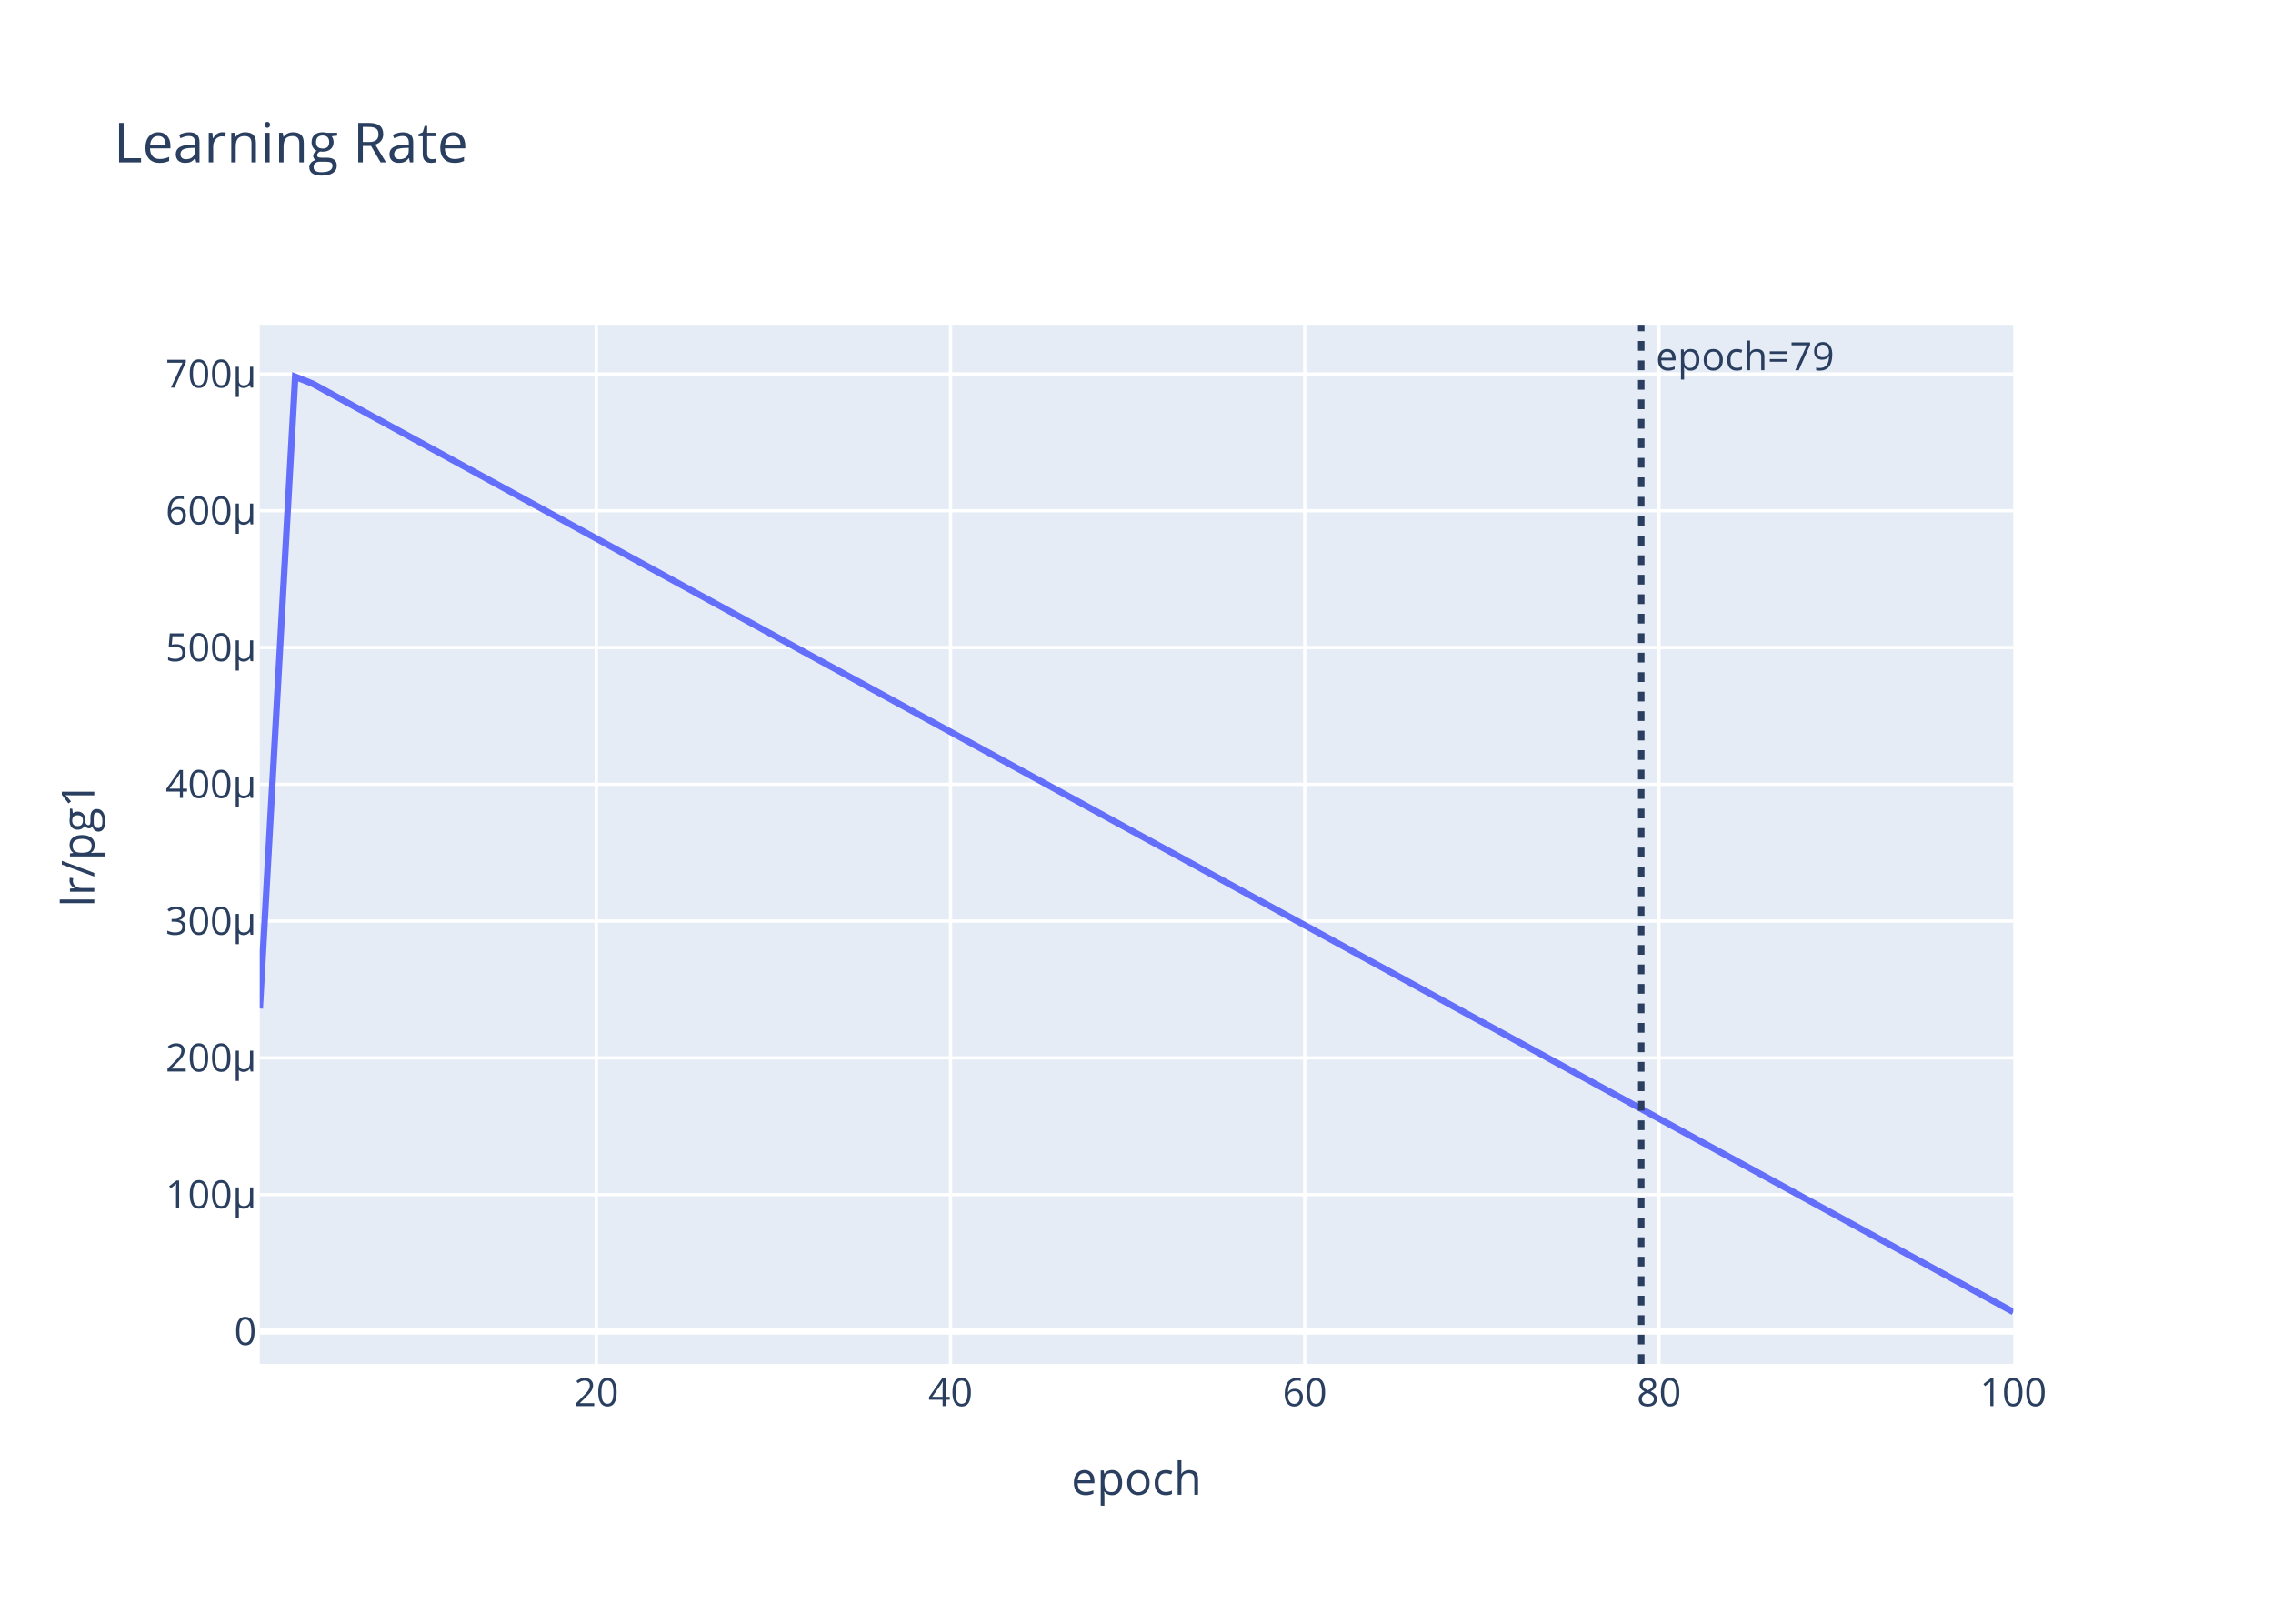
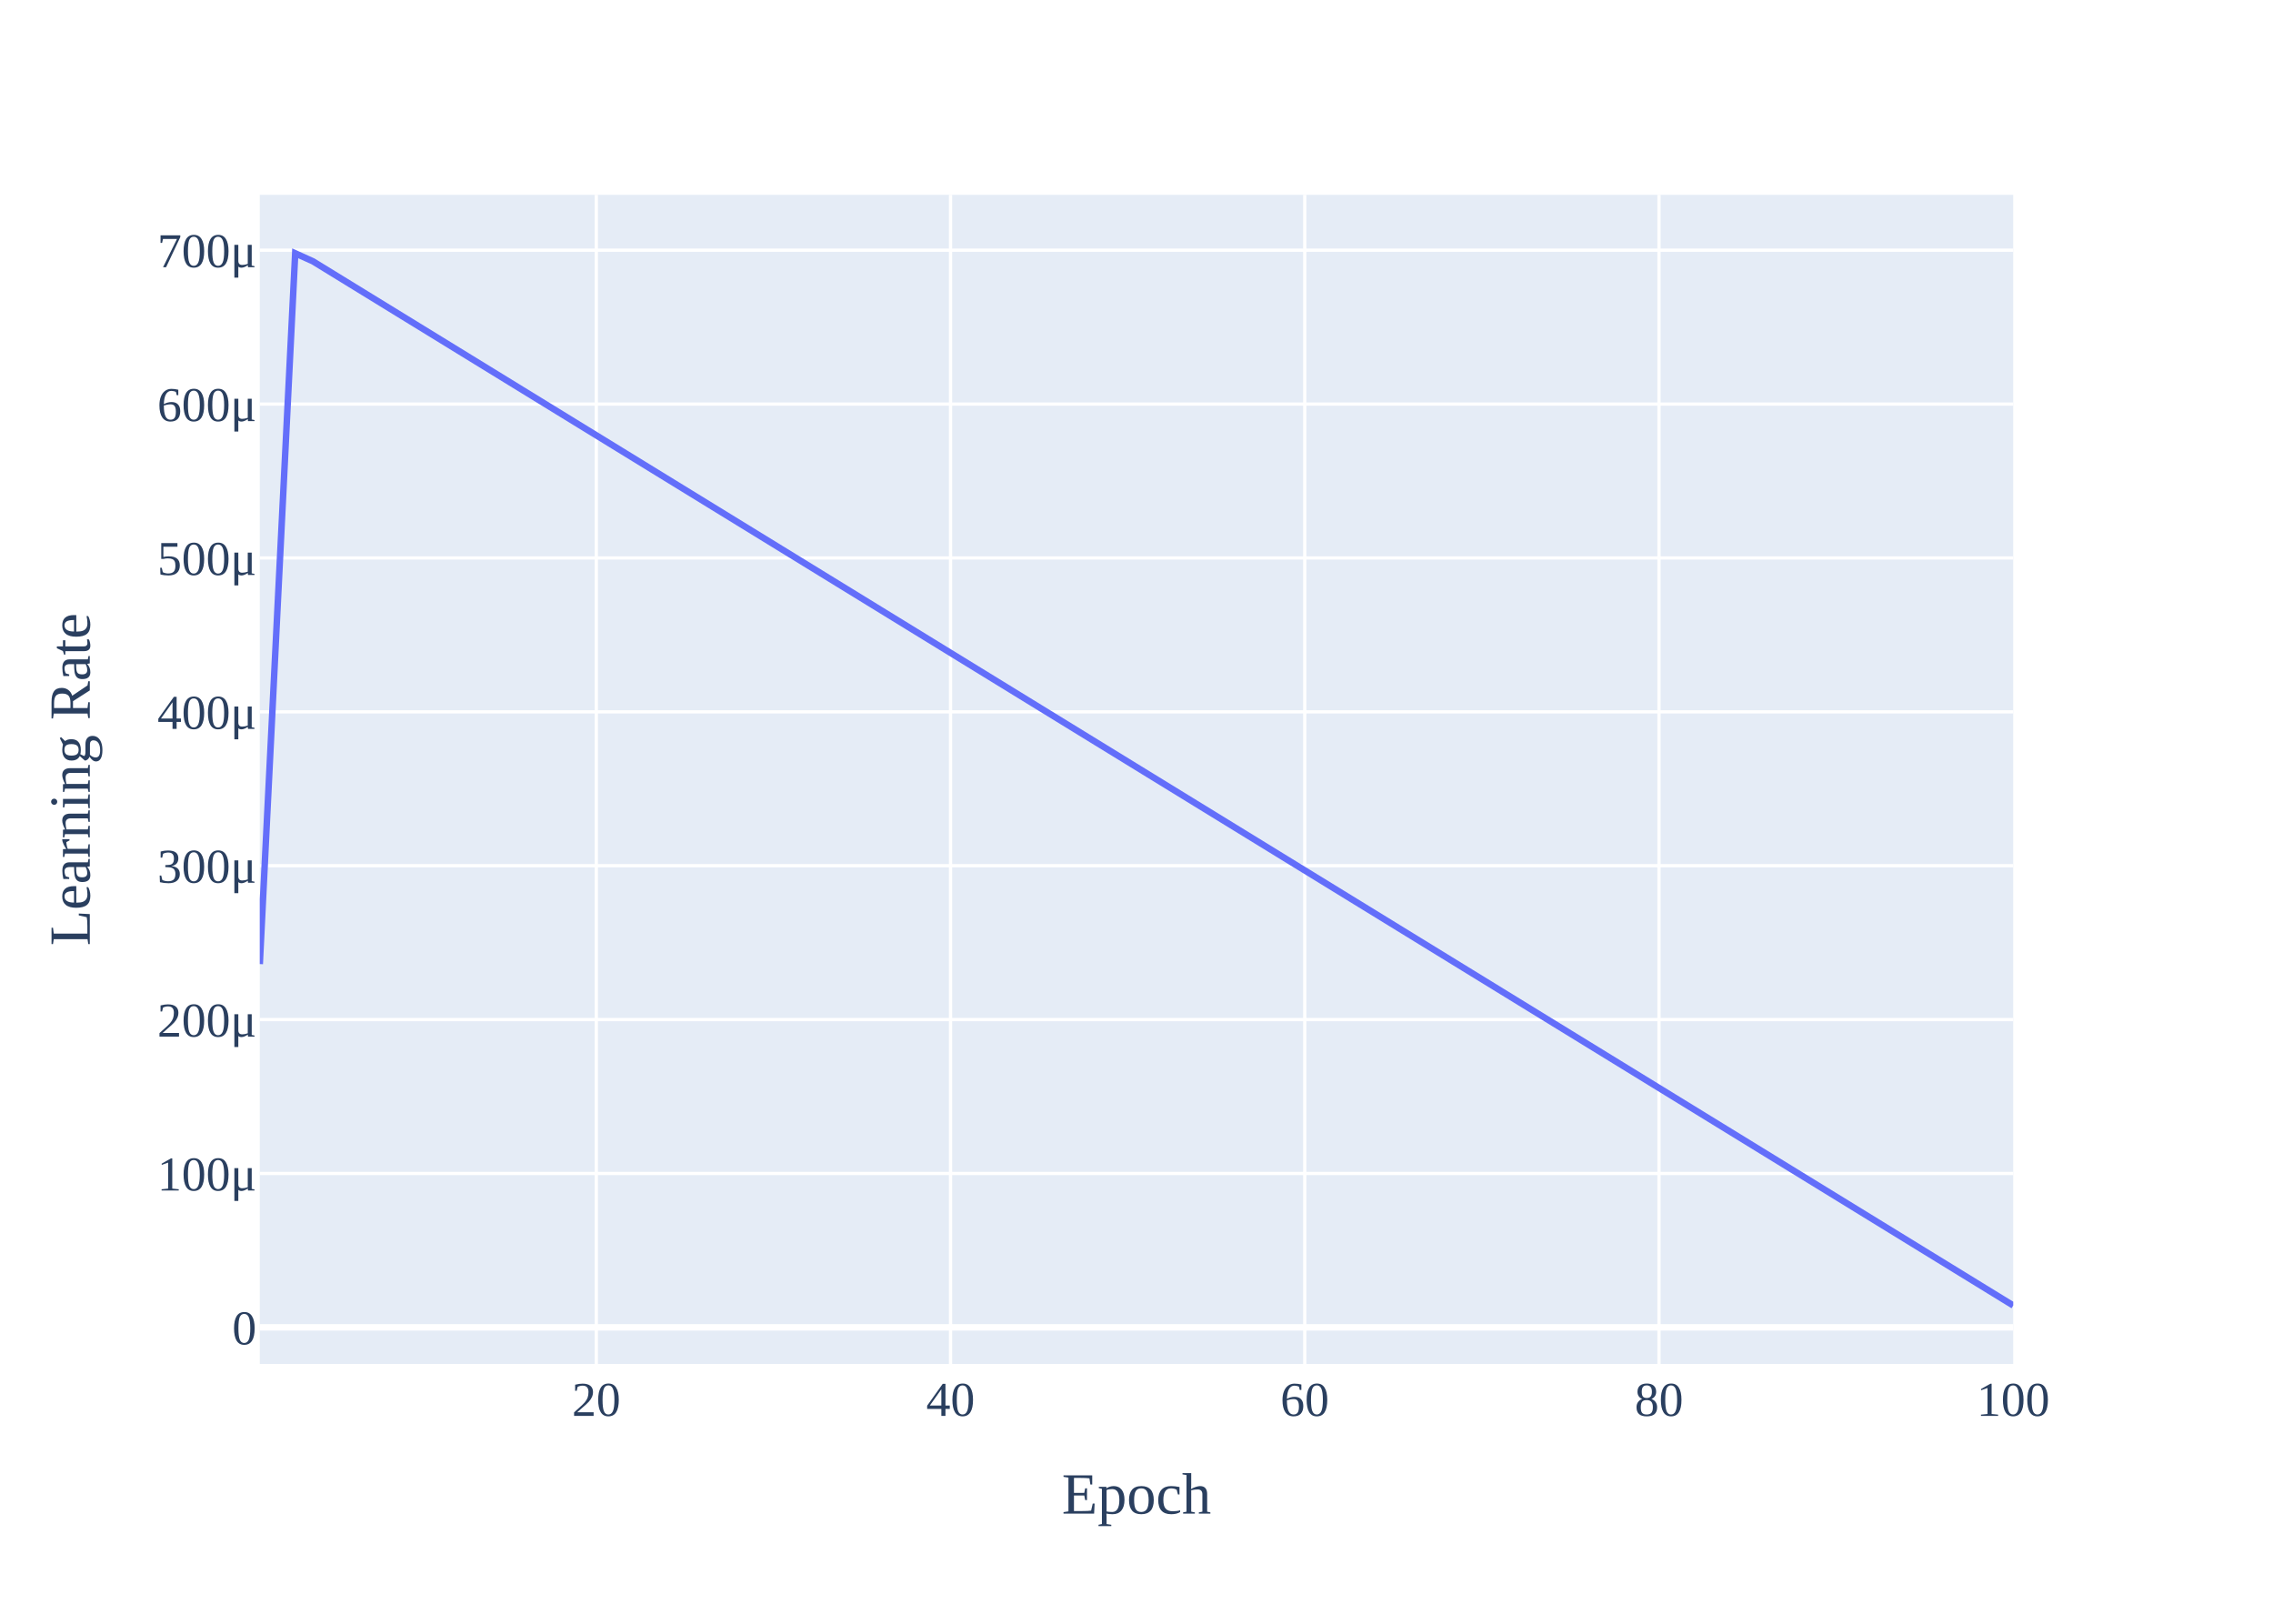
<svg xmlns="http://www.w3.org/2000/svg" class="main-svg" width="700" height="500" style="" viewBox="0 0 700 500">
  <rect x="0" y="0" width="700" height="500" style="fill: rgb(255, 255, 255); fill-opacity: 1;" />
-   <defs id="defs-c0ada9">
+   <defs id="defs-4294e7">
    <g class="clips">
-       <clipPath id="clipc0ada9xyplot" class="plotclip">
-         <rect width="540" height="320" />
+       <clipPath id="clip4294e7xyplot" class="plotclip">
+         <rect width="540" height="360" />
      </clipPath>
-       <clipPath class="axesclip" id="clipc0ada9x">
+       <clipPath class="axesclip" id="clip4294e7x">
        <rect x="80" y="0" width="540" height="500" />
      </clipPath>
-       <clipPath class="axesclip" id="clipc0ada9y">
-         <rect x="0" y="100" width="700" height="320" />
+       <clipPath class="axesclip" id="clip4294e7y">
+         <rect x="0" y="60" width="700" height="360" />
      </clipPath>
-       <clipPath class="axesclip" id="clipc0ada9xy">
-         <rect x="80" y="100" width="540" height="320" />
+       <clipPath class="axesclip" id="clip4294e7xy">
+         <rect x="80" y="60" width="540" height="360" />
      </clipPath>
    </g>
    <g class="gradients" />
    <g class="patterns" />
  </defs>
  <g class="bglayer">
-     <rect class="bg" x="80" y="100" width="540" height="320" style="fill: rgb(229, 236, 246); fill-opacity: 1; stroke-width: 0;" />
+     <rect class="bg" x="80" y="60" width="540" height="360" style="fill: rgb(229, 236, 246); fill-opacity: 1; stroke-width: 0;" />
  </g>
  <g class="layer-below">
    <g class="imagelayer" />
    <g class="shapelayer" />
  </g>
  <g class="cartesianlayer">
    <g class="subplot xy">
      <g class="layer-subplot">
        <g class="shapelayer" />
        <g class="imagelayer" />
      </g>
      <g class="minor-gridlayer">
        <g class="x" />
        <g class="y" />
      </g>
      <g class="gridlayer">
        <g class="x">
-           <path class="xgrid crisp" transform="translate(183.64,0)" d="M0,100v320" style="stroke: rgb(255, 255, 255); stroke-opacity: 1; stroke-width: 1px;" />
-           <path class="xgrid crisp" transform="translate(292.73,0)" d="M0,100v320" style="stroke: rgb(255, 255, 255); stroke-opacity: 1; stroke-width: 1px;" />
-           <path class="xgrid crisp" transform="translate(401.82,0)" d="M0,100v320" style="stroke: rgb(255, 255, 255); stroke-opacity: 1; stroke-width: 1px;" />
-           <path class="xgrid crisp" transform="translate(510.91,0)" d="M0,100v320" style="stroke: rgb(255, 255, 255); stroke-opacity: 1; stroke-width: 1px;" />
+           <path class="xgrid crisp" transform="translate(183.64,0)" d="M0,60v360" style="stroke: rgb(255, 255, 255); stroke-opacity: 1; stroke-width: 1px;" />
+           <path class="xgrid crisp" transform="translate(292.73,0)" d="M0,60v360" style="stroke: rgb(255, 255, 255); stroke-opacity: 1; stroke-width: 1px;" />
+           <path class="xgrid crisp" transform="translate(401.82,0)" d="M0,60v360" style="stroke: rgb(255, 255, 255); stroke-opacity: 1; stroke-width: 1px;" />
+           <path class="xgrid crisp" transform="translate(510.91,0)" d="M0,60v360" style="stroke: rgb(255, 255, 255); stroke-opacity: 1; stroke-width: 1px;" />
        </g>
        <g class="y">
-           <path class="ygrid crisp" transform="translate(0,367.87)" d="M80,0h540" style="stroke: rgb(255, 255, 255); stroke-opacity: 1; stroke-width: 1px;" />
-           <path class="ygrid crisp" transform="translate(0,325.75)" d="M80,0h540" style="stroke: rgb(255, 255, 255); stroke-opacity: 1; stroke-width: 1px;" />
-           <path class="ygrid crisp" transform="translate(0,283.63)" d="M80,0h540" style="stroke: rgb(255, 255, 255); stroke-opacity: 1; stroke-width: 1px;" />
-           <path class="ygrid crisp" transform="translate(0,241.51)" d="M80,0h540" style="stroke: rgb(255, 255, 255); stroke-opacity: 1; stroke-width: 1px;" />
-           <path class="ygrid crisp" transform="translate(0,199.39)" d="M80,0h540" style="stroke: rgb(255, 255, 255); stroke-opacity: 1; stroke-width: 1px;" />
-           <path class="ygrid crisp" transform="translate(0,157.27)" d="M80,0h540" style="stroke: rgb(255, 255, 255); stroke-opacity: 1; stroke-width: 1px;" />
-           <path class="ygrid crisp" transform="translate(0,115.15)" d="M80,0h540" style="stroke: rgb(255, 255, 255); stroke-opacity: 1; stroke-width: 1px;" />
+           <path class="ygrid crisp" transform="translate(0,361.35)" d="M80,0h540" style="stroke: rgb(255, 255, 255); stroke-opacity: 1; stroke-width: 1px;" />
+           <path class="ygrid crisp" transform="translate(0,313.96)" d="M80,0h540" style="stroke: rgb(255, 255, 255); stroke-opacity: 1; stroke-width: 1px;" />
+           <path class="ygrid crisp" transform="translate(0,266.58)" d="M80,0h540" style="stroke: rgb(255, 255, 255); stroke-opacity: 1; stroke-width: 1px;" />
+           <path class="ygrid crisp" transform="translate(0,219.2)" d="M80,0h540" style="stroke: rgb(255, 255, 255); stroke-opacity: 1; stroke-width: 1px;" />
+           <path class="ygrid crisp" transform="translate(0,171.81)" d="M80,0h540" style="stroke: rgb(255, 255, 255); stroke-opacity: 1; stroke-width: 1px;" />
+           <path class="ygrid crisp" transform="translate(0,124.43)" d="M80,0h540" style="stroke: rgb(255, 255, 255); stroke-opacity: 1; stroke-width: 1px;" />
+           <path class="ygrid crisp" transform="translate(0,77.04)" d="M80,0h540" style="stroke: rgb(255, 255, 255); stroke-opacity: 1; stroke-width: 1px;" />
        </g>
      </g>
      <g class="zerolinelayer">
-         <path class="yzl zl crisp" transform="translate(0,409.98)" d="M80,0h540" style="stroke: rgb(255, 255, 255); stroke-opacity: 1; stroke-width: 2px;" />
+         <path class="yzl zl crisp" transform="translate(0,408.73)" d="M80,0h540" style="stroke: rgb(255, 255, 255); stroke-opacity: 1; stroke-width: 2px;" />
      </g>
      <g class="layer-between">
        <g class="shapelayer" />
        <g class="imagelayer" />
      </g>
      <path class="xlines-below" />
      <path class="ylines-below" />
      <g class="overlines-below" />
      <g class="xaxislayer-below" />
      <g class="yaxislayer-below" />
      <g class="overaxes-below" />
      <g class="overplot">
-         <g class="xy" transform="translate(80,100)" clip-path="url(#clipc0ada9xyplot)">
+         <g class="xy" transform="translate(80,60)" clip-path="url(#clip4294e7xyplot)">
          <g class="scatterlayer mlayer">
-             <g class="trace scatter tracef53d92" style="stroke-miterlimit: 2; opacity: 1;">
+             <g class="trace scatter tracef708f6" style="stroke-miterlimit: 2; opacity: 1;">
              <g class="fills" />
              <g class="errorbars" />
              <g class="lines">
-                 <path class="js-line" d="M0,210.55L10.91,16L16.36,18.18L540,304" style="vector-effect: none; fill: none; stroke: rgb(99, 110, 250); stroke-opacity: 1; stroke-width: 2px; opacity: 1;" />
+                 <path class="js-line" d="M0,236.87L10.91,18L16.36,20.46L540,342" style="vector-effect: none; fill: none; stroke: rgb(99, 110, 250); stroke-opacity: 1; stroke-width: 2px; opacity: 1;" />
              </g>
              <g class="points" />
              <g class="text" />
            </g>
          </g>
        </g>
      </g>
      <path class="xlines-above crisp" d="M0,0" style="fill: none;" />
      <path class="ylines-above crisp" d="M0,0" style="fill: none;" />
      <g class="overlines-above" />
      <g class="xaxislayer-above">
        <g class="xtick">
-           <text text-anchor="middle" x="0" y="433" transform="translate(183.64,0)" style="font-family: 'Open Sans', verdana, arial, sans-serif; font-size: 12px; fill: rgb(42, 63, 95); fill-opacity: 1; white-space: pre; opacity: 1;">20</text>
+           <text text-anchor="middle" x="0" y="436" transform="translate(183.64,0)" style="font-family: 'Times New Roman'; font-size: 15px; fill: rgb(42, 63, 95); fill-opacity: 1; white-space: pre; opacity: 1;">20</text>
        </g>
        <g class="xtick">
-           <text text-anchor="middle" x="0" y="433" style="font-family: 'Open Sans', verdana, arial, sans-serif; font-size: 12px; fill: rgb(42, 63, 95); fill-opacity: 1; white-space: pre; opacity: 1;" transform="translate(292.73,0)">40</text>
+           <text text-anchor="middle" x="0" y="436" style="font-family: 'Times New Roman'; font-size: 15px; fill: rgb(42, 63, 95); fill-opacity: 1; white-space: pre; opacity: 1;" transform="translate(292.73,0)">40</text>
        </g>
        <g class="xtick">
-           <text text-anchor="middle" x="0" y="433" style="font-family: 'Open Sans', verdana, arial, sans-serif; font-size: 12px; fill: rgb(42, 63, 95); fill-opacity: 1; white-space: pre; opacity: 1;" transform="translate(401.82,0)">60</text>
+           <text text-anchor="middle" x="0" y="436" style="font-family: 'Times New Roman'; font-size: 15px; fill: rgb(42, 63, 95); fill-opacity: 1; white-space: pre; opacity: 1;" transform="translate(401.82,0)">60</text>
        </g>
        <g class="xtick">
-           <text text-anchor="middle" x="0" y="433" style="font-family: 'Open Sans', verdana, arial, sans-serif; font-size: 12px; fill: rgb(42, 63, 95); fill-opacity: 1; white-space: pre; opacity: 1;" transform="translate(510.91,0)">80</text>
+           <text text-anchor="middle" x="0" y="436" style="font-family: 'Times New Roman'; font-size: 15px; fill: rgb(42, 63, 95); fill-opacity: 1; white-space: pre; opacity: 1;" transform="translate(510.91,0)">80</text>
        </g>
        <g class="xtick">
-           <text text-anchor="middle" x="0" y="433" style="font-family: 'Open Sans', verdana, arial, sans-serif; font-size: 12px; fill: rgb(42, 63, 95); fill-opacity: 1; white-space: pre; opacity: 1;" transform="translate(620,0)">100</text>
+           <text text-anchor="middle" x="0" y="436" style="font-family: 'Times New Roman'; font-size: 15px; fill: rgb(42, 63, 95); fill-opacity: 1; white-space: pre; opacity: 1;" transform="translate(620,0)">100</text>
        </g>
      </g>
      <g class="yaxislayer-above">
        <g class="ytick">
-           <text text-anchor="end" x="79" y="4.2" transform="translate(0,409.98)" style="font-family: 'Open Sans', verdana, arial, sans-serif; font-size: 12px; fill: rgb(42, 63, 95); fill-opacity: 1; white-space: pre; opacity: 1;">0</text>
+           <text text-anchor="end" x="79" y="5.25" transform="translate(0,408.73)" style="font-family: 'Times New Roman'; font-size: 15px; fill: rgb(42, 63, 95); fill-opacity: 1; white-space: pre; opacity: 1;">0</text>
        </g>
        <g class="ytick">
-           <text text-anchor="end" x="79" y="4.2" style="font-family: 'Open Sans', verdana, arial, sans-serif; font-size: 12px; fill: rgb(42, 63, 95); fill-opacity: 1; white-space: pre; opacity: 1;" transform="translate(0,367.87)">100μ</text>
+           <text text-anchor="end" x="79" y="5.25" style="font-family: 'Times New Roman'; font-size: 15px; fill: rgb(42, 63, 95); fill-opacity: 1; white-space: pre; opacity: 1;" transform="translate(0,361.35)">100μ</text>
        </g>
        <g class="ytick">
-           <text text-anchor="end" x="79" y="4.2" style="font-family: 'Open Sans', verdana, arial, sans-serif; font-size: 12px; fill: rgb(42, 63, 95); fill-opacity: 1; white-space: pre; opacity: 1;" transform="translate(0,325.75)">200μ</text>
+           <text text-anchor="end" x="79" y="5.25" style="font-family: 'Times New Roman'; font-size: 15px; fill: rgb(42, 63, 95); fill-opacity: 1; white-space: pre; opacity: 1;" transform="translate(0,313.96)">200μ</text>
        </g>
        <g class="ytick">
-           <text text-anchor="end" x="79" y="4.2" style="font-family: 'Open Sans', verdana, arial, sans-serif; font-size: 12px; fill: rgb(42, 63, 95); fill-opacity: 1; white-space: pre; opacity: 1;" transform="translate(0,283.63)">300μ</text>
+           <text text-anchor="end" x="79" y="5.25" style="font-family: 'Times New Roman'; font-size: 15px; fill: rgb(42, 63, 95); fill-opacity: 1; white-space: pre; opacity: 1;" transform="translate(0,266.58)">300μ</text>
        </g>
        <g class="ytick">
-           <text text-anchor="end" x="79" y="4.2" style="font-family: 'Open Sans', verdana, arial, sans-serif; font-size: 12px; fill: rgb(42, 63, 95); fill-opacity: 1; white-space: pre; opacity: 1;" transform="translate(0,241.51)">400μ</text>
+           <text text-anchor="end" x="79" y="5.25" style="font-family: 'Times New Roman'; font-size: 15px; fill: rgb(42, 63, 95); fill-opacity: 1; white-space: pre; opacity: 1;" transform="translate(0,219.2)">400μ</text>
        </g>
        <g class="ytick">
-           <text text-anchor="end" x="79" y="4.2" style="font-family: 'Open Sans', verdana, arial, sans-serif; font-size: 12px; fill: rgb(42, 63, 95); fill-opacity: 1; white-space: pre; opacity: 1;" transform="translate(0,199.39)">500μ</text>
+           <text text-anchor="end" x="79" y="5.25" style="font-family: 'Times New Roman'; font-size: 15px; fill: rgb(42, 63, 95); fill-opacity: 1; white-space: pre; opacity: 1;" transform="translate(0,171.81)">500μ</text>
        </g>
        <g class="ytick">
-           <text text-anchor="end" x="79" y="4.2" style="font-family: 'Open Sans', verdana, arial, sans-serif; font-size: 12px; fill: rgb(42, 63, 95); fill-opacity: 1; white-space: pre; opacity: 1;" transform="translate(0,157.27)">600μ</text>
+           <text text-anchor="end" x="79" y="5.25" style="font-family: 'Times New Roman'; font-size: 15px; fill: rgb(42, 63, 95); fill-opacity: 1; white-space: pre; opacity: 1;" transform="translate(0,124.43)">600μ</text>
        </g>
        <g class="ytick">
-           <text text-anchor="end" x="79" y="4.2" style="font-family: 'Open Sans', verdana, arial, sans-serif; font-size: 12px; fill: rgb(42, 63, 95); fill-opacity: 1; white-space: pre; opacity: 1;" transform="translate(0,115.15)">700μ</text>
+           <text text-anchor="end" x="79" y="5.25" style="font-family: 'Times New Roman'; font-size: 15px; fill: rgb(42, 63, 95); fill-opacity: 1; white-space: pre; opacity: 1;" transform="translate(0,77.04)">700μ</text>
        </g>
      </g>
      <g class="overaxes-above" />
    </g>
  </g>
  <g class="polarlayer" />
  <g class="smithlayer" />
  <g class="ternarylayer" />
  <g class="geolayer" />
  <g class="funnelarealayer" />
  <g class="pielayer" />
  <g class="iciclelayer" />
  <g class="treemaplayer" />
  <g class="sunburstlayer" />
  <g class="glimages" />
-   <defs id="topdefs-c0ada9">
+   <defs id="topdefs-4294e7">
    <g class="clips" />
  </defs>
  <g class="layer-above">
    <g class="imagelayer" />
-     <g class="shapelayer">
-       <g class="shape-group" data-index="0" clip-path="url(#clipc0ada9x)">
-         <path data-index="0" fill-rule="evenodd" d="M505.45,420L505.45,100" style="opacity: 1; stroke: rgb(42, 63, 95); stroke-opacity: 1; fill: rgb(0, 0, 0); fill-opacity: 0; stroke-dasharray: 3px, 3px; stroke-width: 2px;" />
-       </g>
-     </g>
+     <g class="shapelayer" />
  </g>
  <g class="infolayer">
-     <g class="g-gtitle">
-       <text class="gtitle" x="35" y="50" text-anchor="start" dy="0em" style="opacity: 1; font-family: 'Open Sans', verdana, arial, sans-serif; font-size: 17px; fill: rgb(42, 63, 95); fill-opacity: 1; white-space: pre;">Learning Rate</text>
-     </g>
+     <g class="g-gtitle" />
    <g class="g-xtitle">
-       <text class="xtitle" x="350" y="460.3" text-anchor="middle" style="opacity: 1; font-family: 'Open Sans', verdana, arial, sans-serif; font-size: 14px; fill: rgb(42, 63, 95); fill-opacity: 1; white-space: pre;">epoch</text>
+       <text class="xtitle" x="350" y="466.1" text-anchor="middle" style="opacity: 1; font-family: 'Times New Roman'; font-size: 18px; fill: rgb(42, 63, 95); fill-opacity: 1; white-space: pre;">Epoch</text>
    </g>
    <g class="g-ytitle">
-       <text class="ytitle" transform="rotate(-90,29.0375,260)" x="29.038" y="260" text-anchor="middle" style="opacity: 1; font-family: 'Open Sans', verdana, arial, sans-serif; font-size: 14px; fill: rgb(42, 63, 95); fill-opacity: 1; white-space: pre;">lr/pg1</text>
-     </g>
-     <g class="annotation" data-index="0" style="opacity: 1;">
-       <g class="annotation-text-g" transform="rotate(0,537.95,109.5)">
-         <g class="cursor-pointer" transform="translate(505,100)">
-           <rect class="bg" x="0.5" y="0.5" width="64" height="18" style="stroke-width: 1px; stroke: rgb(0, 0, 0); stroke-opacity: 0; fill: rgb(0, 0, 0); fill-opacity: 0;" />
-           <text class="annotation-text" text-anchor="middle" x="32.422" y="14" style="font-family: 'Open Sans', verdana, arial, sans-serif; font-size: 12px; fill: rgb(42, 63, 95); fill-opacity: 1; white-space: pre;">epoch=79</text>
-         </g>
-       </g>
+       <text class="ytitle" transform="rotate(-90,27.65313,240)" x="27.653" y="240" text-anchor="middle" style="opacity: 1; font-family: 'Times New Roman'; font-size: 18px; fill: rgb(42, 63, 95); fill-opacity: 1; white-space: pre;">Learning Rate</text>
    </g>
  </g>
</svg>
